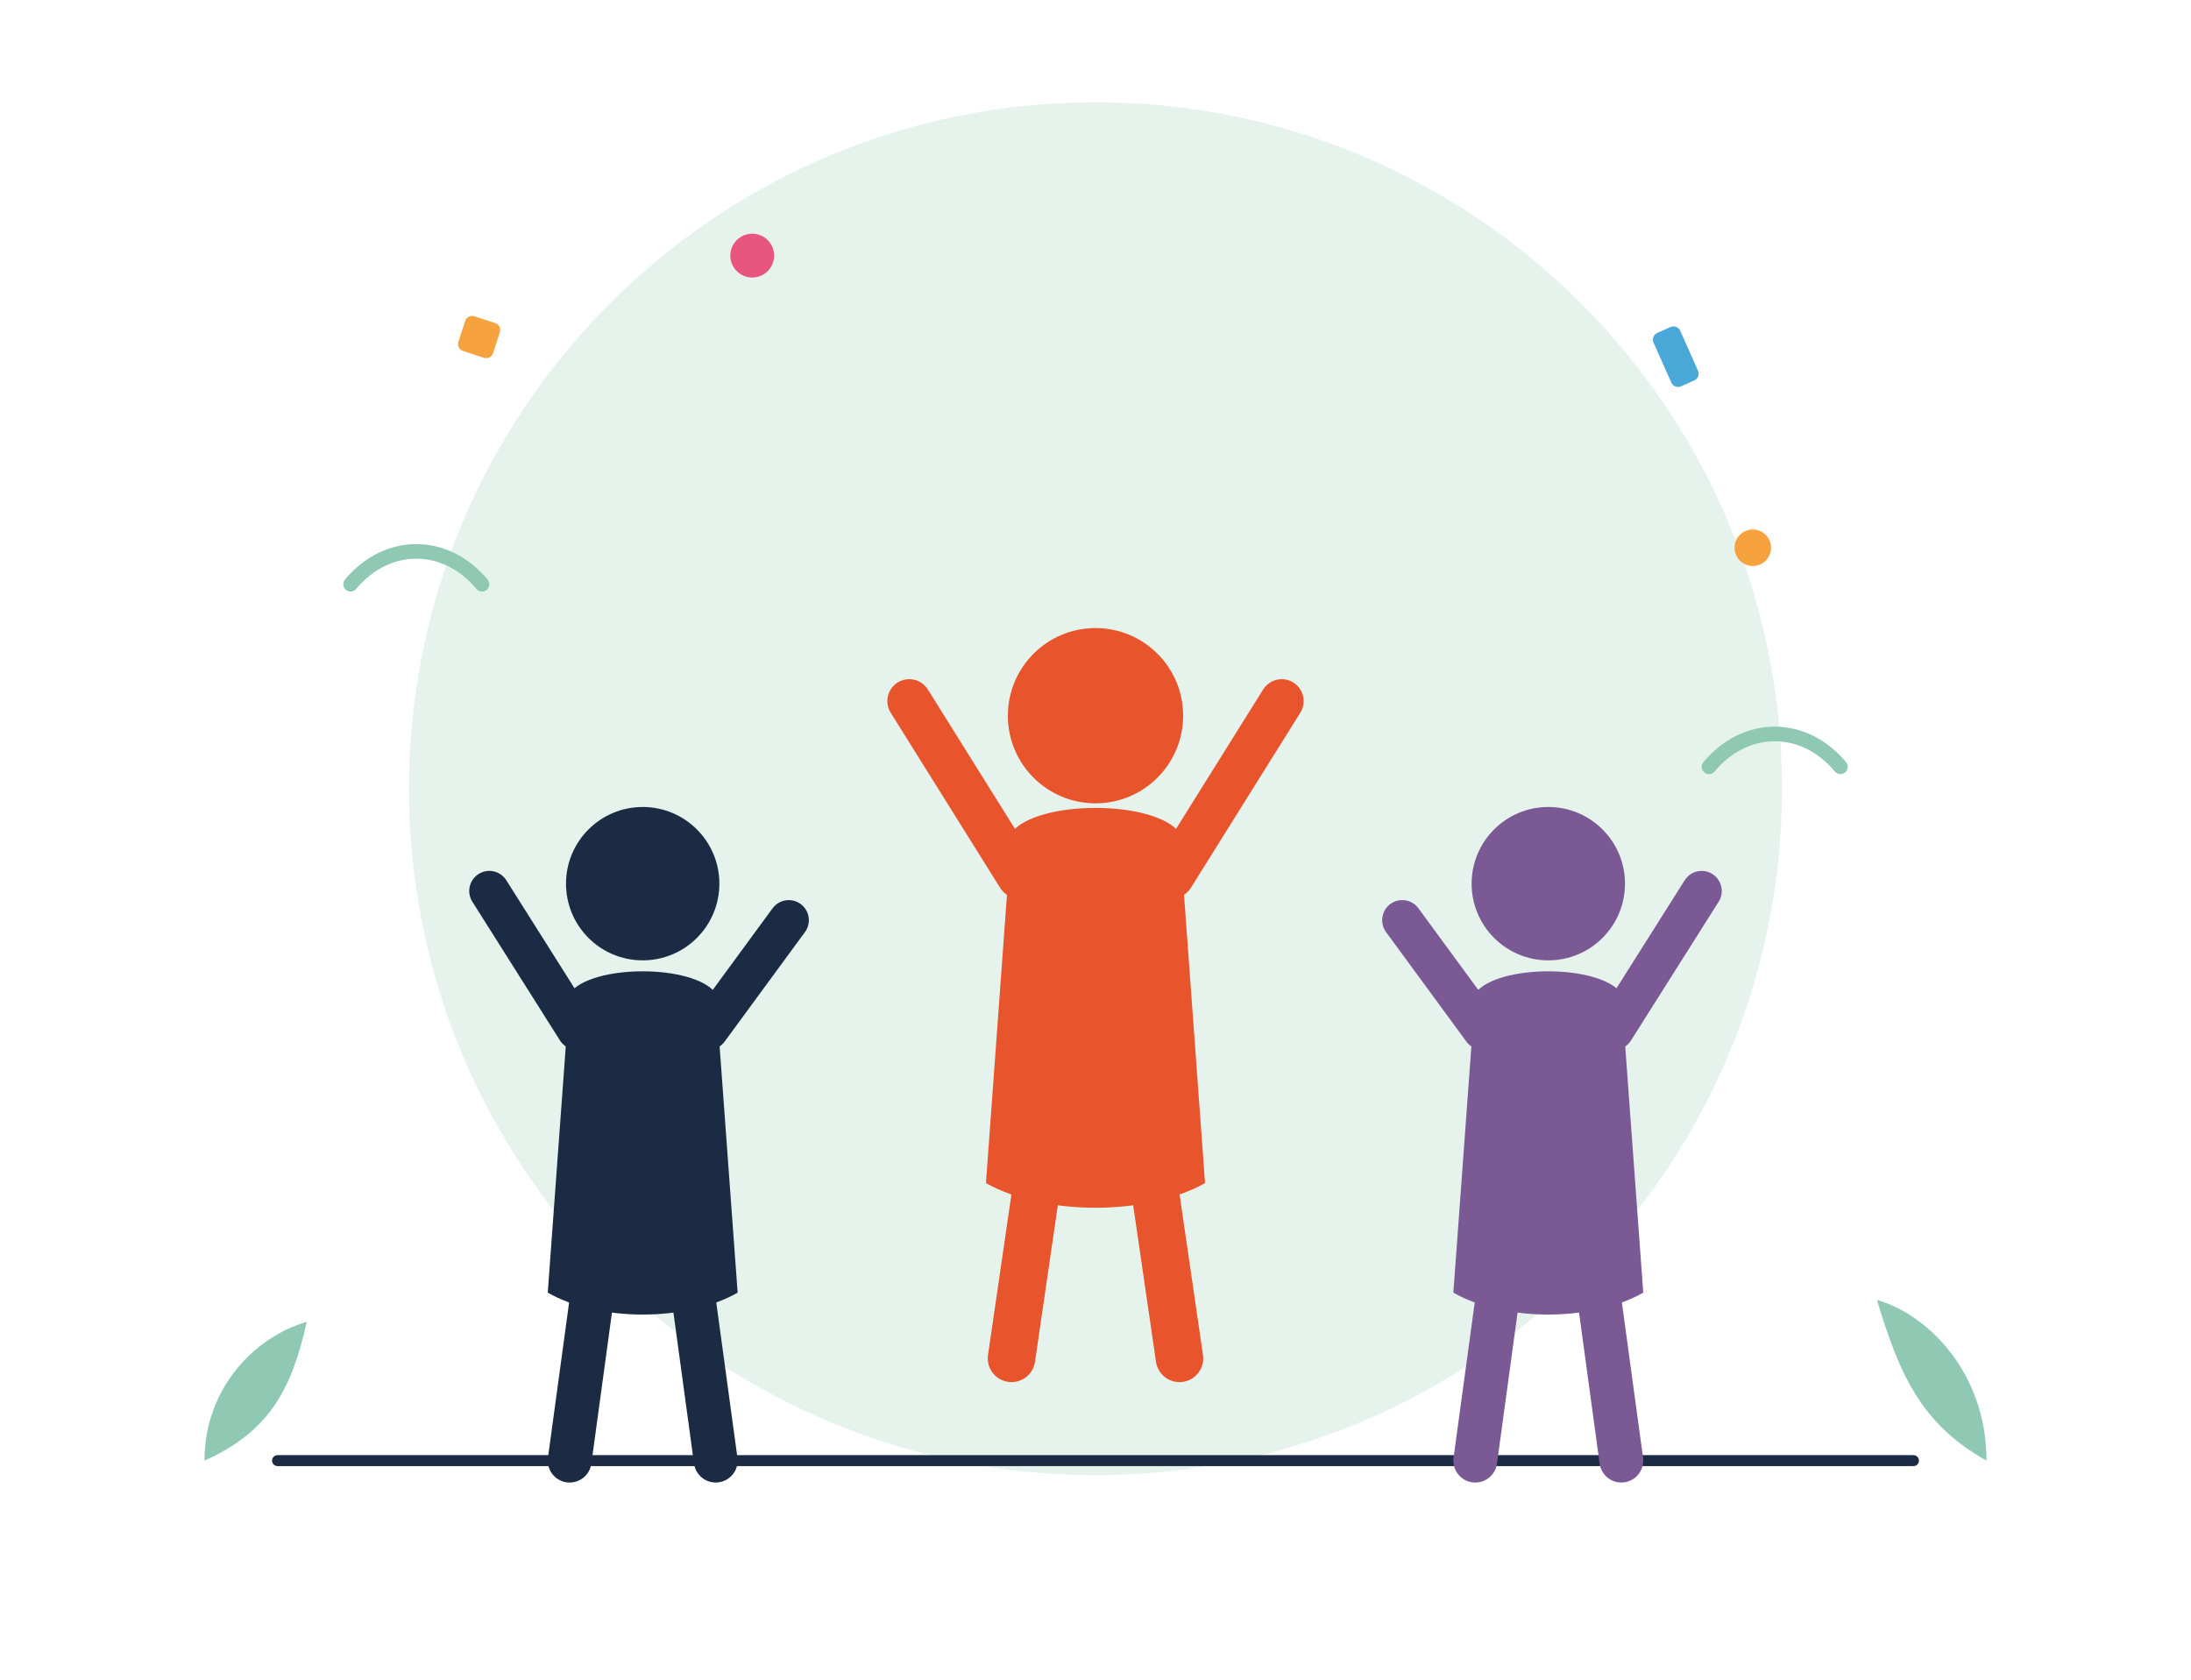
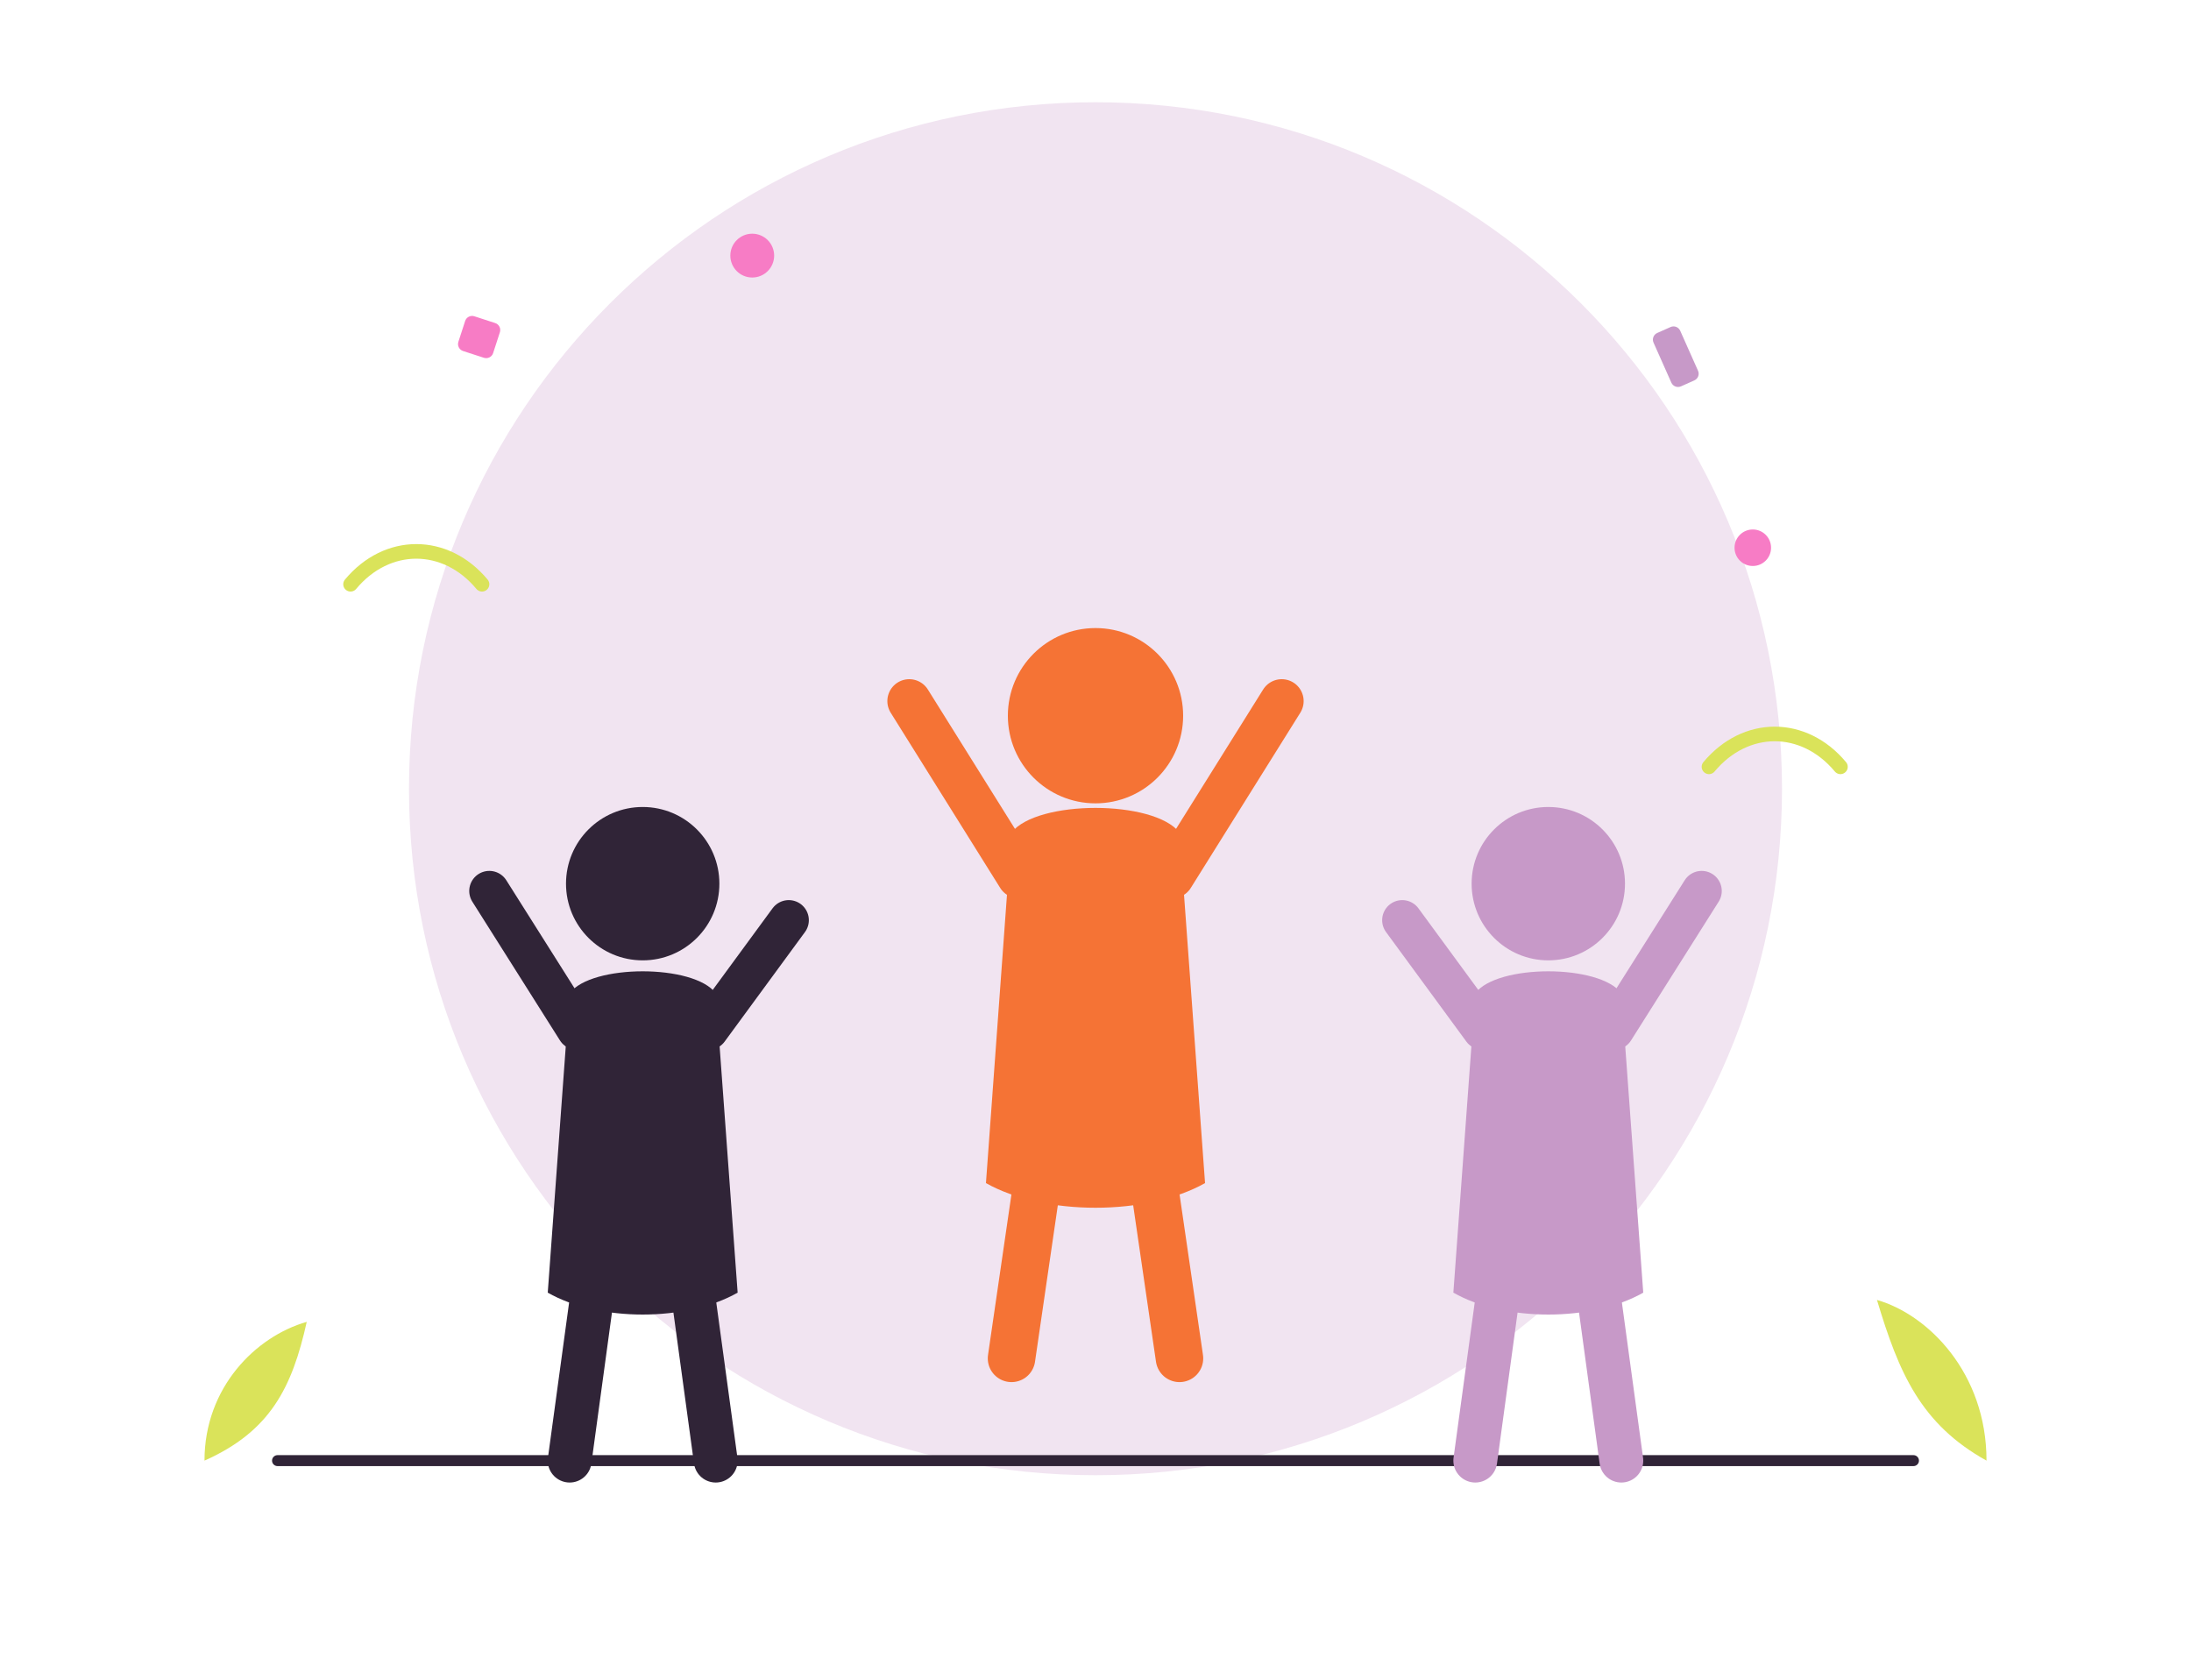
<svg xmlns="http://www.w3.org/2000/svg" viewBox="0 0 600 460" fill="none" role="img" aria-label="Três pessoas comemorando juntas">
-   <circle cx="300" cy="216" r="188" fill="#E6F3EC" />
-   <path d="M76 400h448" stroke="#1C2B44" stroke-width="3" stroke-linecap="round" />
-   <circle cx="176" cy="242" r="21" fill="#1C2B44" />
-   <path d="M156 272c6-8 34-8 40 0l6 82c-14 8-38 8-52 0l6-82Z" fill="#1C2B44" />
-   <path d="M162 356l-6 44M190 356l6 44" stroke="#1C2B44" stroke-width="12" stroke-linecap="round" />
-   <path d="M158 282l-24-38M194 282l22-30" stroke="#1C2B44" stroke-width="11" stroke-linecap="round" />
-   <circle cx="300" cy="196" r="24" fill="#E8542B" />
-   <path d="M277 228c7-9 39-9 46 0l7 96c-16 9-44 9-60 0l7-96Z" fill="#E8542B" />
-   <path d="M284 324l-7 48M316 324l7 48" stroke="#E8542B" stroke-width="13" stroke-linecap="round" />
-   <path d="M279 240l-30-48M321 240l30-48" stroke="#E8542B" stroke-width="12" stroke-linecap="round" />
-   <circle cx="424" cy="242" r="21" fill="#7A5994" />
-   <path d="M404 272c6-8 34-8 40 0l6 82c-14 8-38 8-52 0l6-82Z" fill="#7A5994" />
-   <path d="M410 356l-6 44M438 356l6 44" stroke="#7A5994" stroke-width="12" stroke-linecap="round" />
-   <path d="M406 282l-22-30M442 282l24-38" stroke="#7A5994" stroke-width="11" stroke-linecap="round" />
-   <rect x="128" y="86" width="10" height="10" rx="2" fill="#F5A23F" transform="rotate(18 128 86)" />
-   <circle cx="206" cy="70" r="6" fill="#E8557E" />
-   <rect x="452" y="92" width="8" height="16" rx="2" fill="#4AA8D8" transform="rotate(-24 452 92)" />
-   <circle cx="480" cy="150" r="5" fill="#F5A23F" />
-   <path d="M96 160c10-12 26-12 36 0M468 210c10-12 26-12 36 0" stroke="#8FC9B4" stroke-width="4" stroke-linecap="round" />
-   <path d="M56 400c0-20 14-34 28-38-4 18-10 30-28 38Z" fill="#8FC9B4" />
-   <path d="M544 400c0-24-16-40-30-44 6 20 12 34 30 44Z" fill="#8FC9B4" />
+   <circle cx="300" cy="216" r="188" fill="#F1E4F1" />
+   <path d="M76 400h448" stroke="#302437" stroke-width="3" stroke-linecap="round" />
+   <circle cx="176" cy="242" r="21" fill="#302437" />
+   <path d="M156 272c6-8 34-8 40 0l6 82c-14 8-38 8-52 0l6-82Z" fill="#302437" />
+   <path d="M162 356l-6 44M190 356l6 44" stroke="#302437" stroke-width="12" stroke-linecap="round" />
+   <path d="M158 282l-24-38M194 282l22-30" stroke="#302437" stroke-width="11" stroke-linecap="round" />
+   <circle cx="300" cy="196" r="24" fill="#F57335" />
+   <path d="M277 228c7-9 39-9 46 0l7 96c-16 9-44 9-60 0l7-96Z" fill="#F57335" />
+   <path d="M284 324l-7 48M316 324l7 48" stroke="#F57335" stroke-width="13" stroke-linecap="round" />
+   <path d="M279 240l-30-48M321 240l30-48" stroke="#F57335" stroke-width="12" stroke-linecap="round" />
+   <circle cx="424" cy="242" r="21" fill="#C799C8" />
+   <path d="M404 272c6-8 34-8 40 0l6 82c-14 8-38 8-52 0l6-82Z" fill="#C799C8" />
+   <path d="M410 356l-6 44M438 356l6 44" stroke="#C799C8" stroke-width="12" stroke-linecap="round" />
+   <path d="M406 282l-22-30M442 282l24-38" stroke="#C799C8" stroke-width="11" stroke-linecap="round" />
+   <rect x="128" y="86" width="10" height="10" rx="2" fill="#F77CC5" transform="rotate(18 128 86)" />
+   <circle cx="206" cy="70" r="6" fill="#F77CC5" />
+   <rect x="452" y="92" width="8" height="16" rx="2" fill="#C799C8" transform="rotate(-24 452 92)" />
+   <circle cx="480" cy="150" r="5" fill="#F77CC5" />
+   <path d="M96 160c10-12 26-12 36 0M468 210c10-12 26-12 36 0" stroke="#DAE35A" stroke-width="4" stroke-linecap="round" />
+   <path d="M56 400c0-20 14-34 28-38-4 18-10 30-28 38Z" fill="#DAE35A" />
+   <path d="M544 400c0-24-16-40-30-44 6 20 12 34 30 44Z" fill="#DAE35A" />
</svg>
